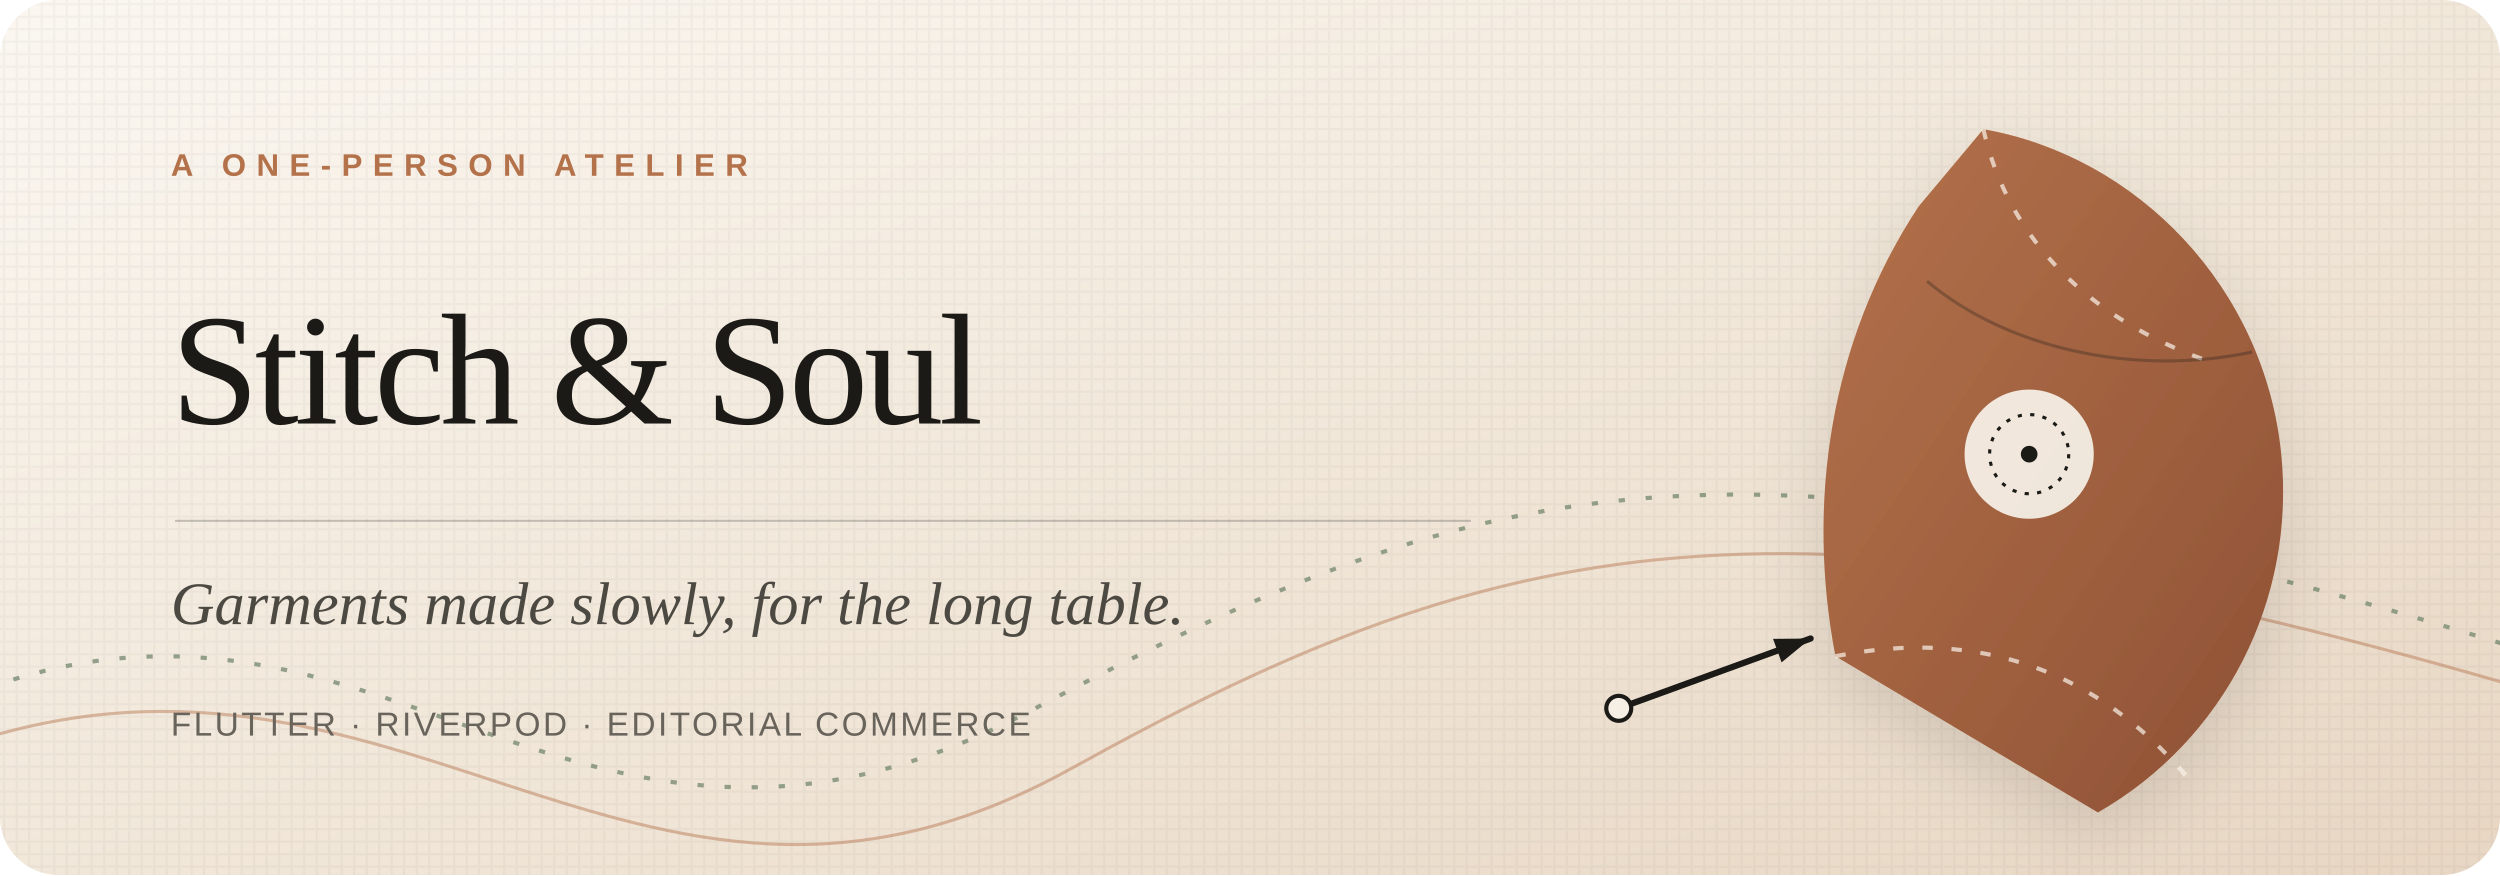
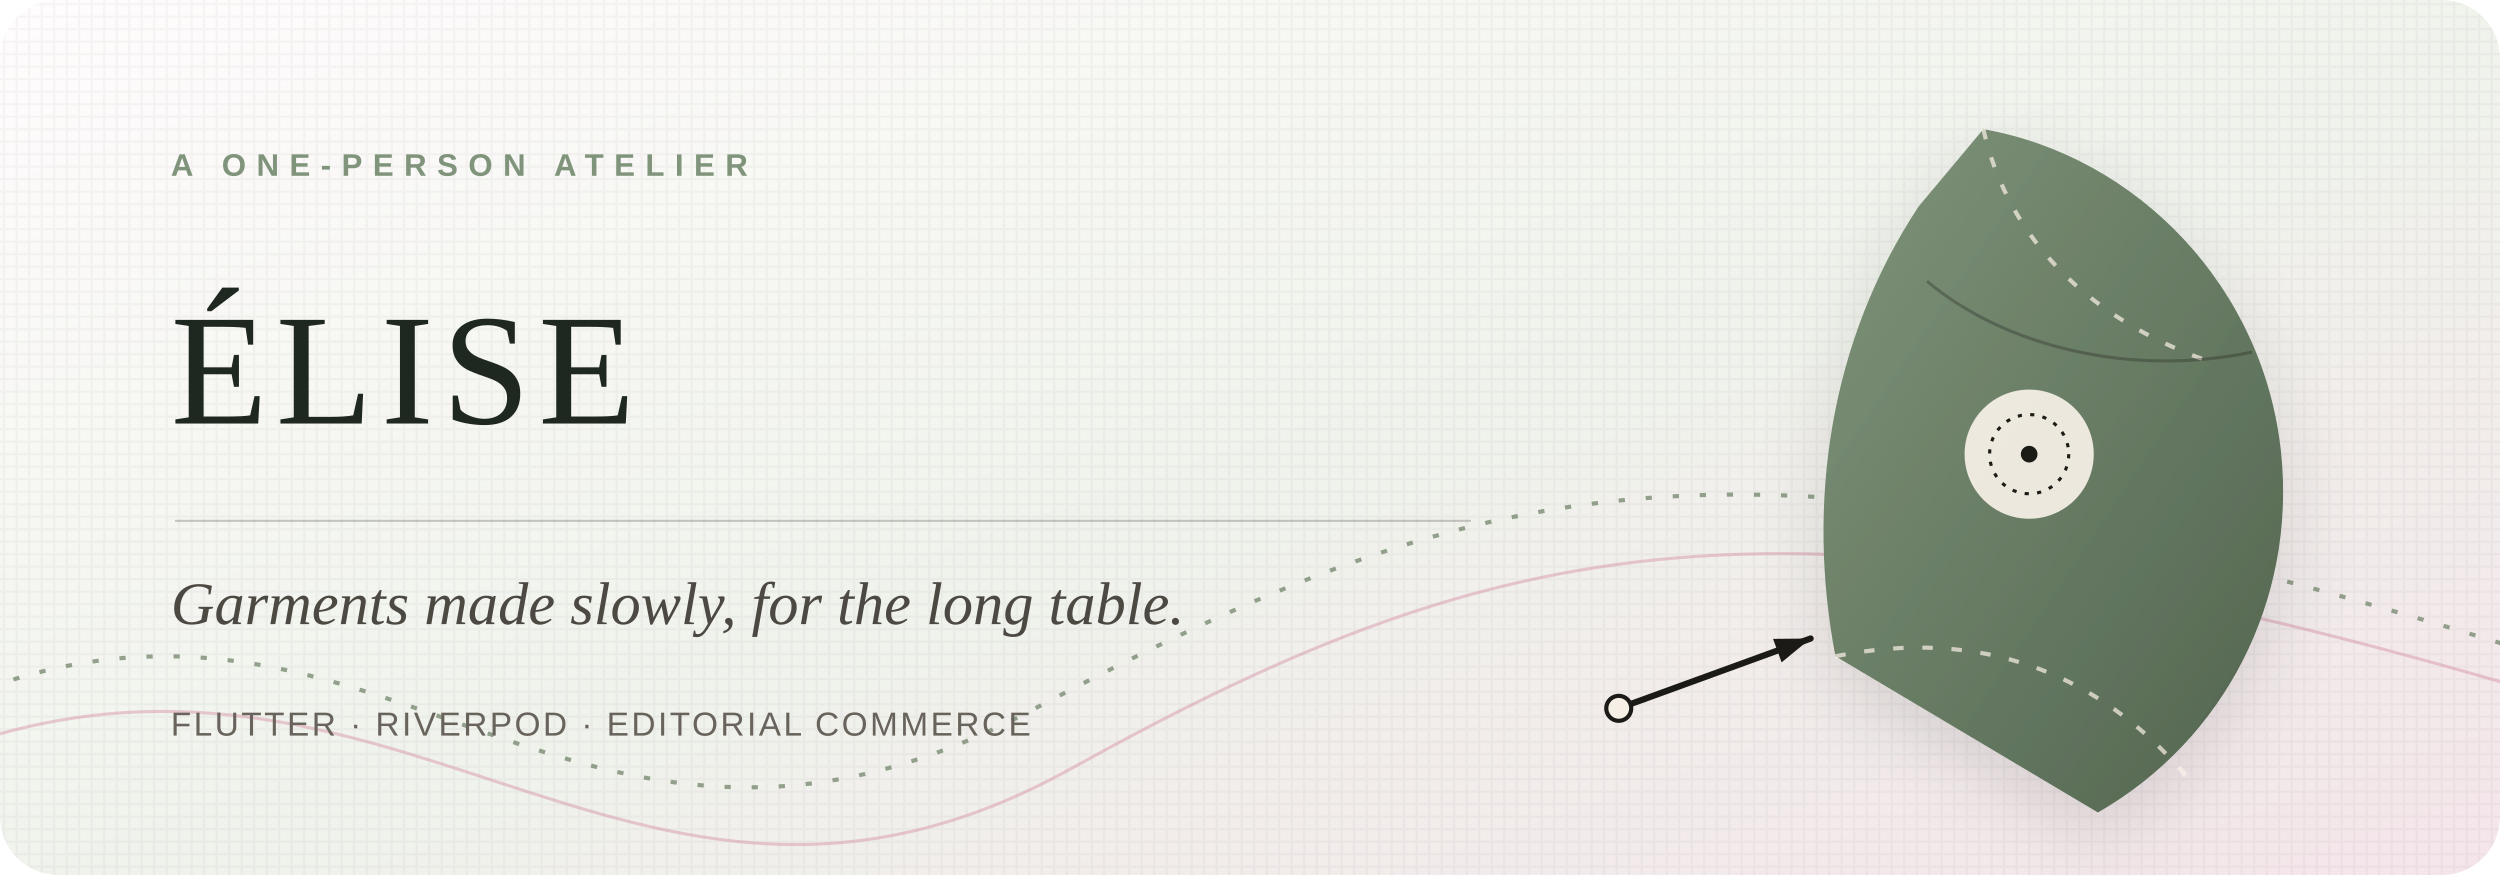
<svg xmlns="http://www.w3.org/2000/svg" width="1200" height="420" viewBox="0 0 1200 420" role="img" aria-labelledby="title desc">
  <defs>
    <linearGradient id="paper" x1="0" y1="0" x2="1" y2="1">
-       <stop offset="0" stop-color="#FBF7F1" />
-       <stop offset="0.52" stop-color="#F1E7D9" />
-       <stop offset="1" stop-color="#E8D6C3" />
+       <stop offset="0" stop-color="#FFFCFD" />
+       <stop offset="0.52" stop-color="#F0F3EC" />
+       <stop offset="1" stop-color="#F4E5EA" />
    </linearGradient>
    <linearGradient id="cloth" x1="0" y1="0" x2="1" y2="1">
-       <stop offset="0" stop-color="#B4724B" />
-       <stop offset="1" stop-color="#8E5135" />
+       <stop offset="0" stop-color="#7F947A" />
+       <stop offset="1" stop-color="#52644F" />
    </linearGradient>
    <pattern id="weave" width="12" height="12" patternUnits="userSpaceOnUse">
      <path d="M0 2h12M0 8h12M2 0v12M8 0v12" stroke="#1B1A17" stroke-opacity=".035" stroke-width="1" />
    </pattern>
    <filter id="shadow" x="-20%" y="-20%" width="140%" height="140%">
      <feDropShadow dx="0" dy="12" stdDeviation="18" flood-color="#1B1A17" flood-opacity=".12" />
    </filter>
  </defs>
  <rect width="1200" height="420" rx="28" fill="url(#paper)" />
  <rect width="1200" height="420" rx="28" fill="url(#weave)" />
  <path d="M-30 340C180 245 270 460 495 341S839 194 1230 318" fill="none" stroke="#7A8C73" stroke-width="2" stroke-dasharray="3 10" opacity=".8" />
-   <path d="M-40 366C187 272 301 487 514 369S863 225 1240 339" fill="none" stroke="#B4724B" stroke-width="1.5" opacity=".45" />
+   <path d="M-40 366C187 272 301 487 514 369S863 225 1240 339" fill="none" stroke="#D58FA5" stroke-width="1.5" opacity=".45" />
  <g transform="translate(860 44)" filter="url(#shadow)">
    <path d="M92 18c74 13 135 76 143 156 7 70-27 137-88 172L21 271C7 198 18 120 61 55Z" fill="url(#cloth)" />
    <path d="M92 18c12 53 51 91 107 111M21 271c70-14 126 8 168 57" fill="none" stroke="#F8EFE5" stroke-width="2" stroke-dasharray="5 9" opacity=".72" />
    <path d="M65 91c38 32 99 46 156 34" fill="none" stroke="#1B1A17" stroke-width="1.5" opacity=".3" />
    <circle cx="114" cy="174" r="31" fill="#F5EFE6" opacity=".94" />
    <circle cx="114" cy="174" r="19" fill="none" stroke="#1B1A17" stroke-width="1.5" stroke-dasharray="2 4" />
    <circle cx="114" cy="174" r="4" fill="#1B1A17" />
  </g>
  <g transform="translate(82 74)">
-     <text x="0" y="0" dominant-baseline="hanging" fill="#B4724B" font-family="Arial, sans-serif" font-size="15" font-weight="700" letter-spacing="5">A ONE-PERSON ATELIER</text>
-     <text x="0" y="78" dominant-baseline="hanging" fill="#1B1A17" font-family="Georgia, 'Times New Roman', serif" font-size="76" font-weight="400" letter-spacing="-2">Stitch &amp; Soul</text>
+     <text x="0" y="0" dominant-baseline="hanging" fill="#7F947A" font-family="Arial, sans-serif" font-size="15" font-weight="700" letter-spacing="5">A ONE-PERSON ATELIER</text>
+     <text x="0" y="78" dominant-baseline="hanging" fill="#1E2720" font-family="Georgia, 'Times New Roman', serif" font-size="76" font-weight="400" letter-spacing="4">ÉLISE</text>
    <line x1="2" y1="176" x2="624" y2="176" stroke="#1B1A17" stroke-opacity=".22" />
    <text x="0" y="206" dominant-baseline="hanging" fill="#4C4942" font-family="Georgia, 'Times New Roman', serif" font-size="29" font-style="italic">Garments made slowly, for the long table.</text>
    <text x="0" y="268" dominant-baseline="hanging" fill="#68635B" font-family="Arial, sans-serif" font-size="16" letter-spacing="1.2">FLUTTER · RIVERPOD · EDITORIAL COMMERCE</text>
  </g>
  <g transform="translate(777 340) rotate(-20)">
    <path d="M0 0h98" stroke="#1B1A17" stroke-width="3" stroke-linecap="round" />
    <path d="M98 0l-17-6v12Z" fill="#1B1A17" />
    <circle cx="0" cy="0" r="6" fill="#F5EFE6" stroke="#1B1A17" stroke-width="2" />
  </g>
</svg>
